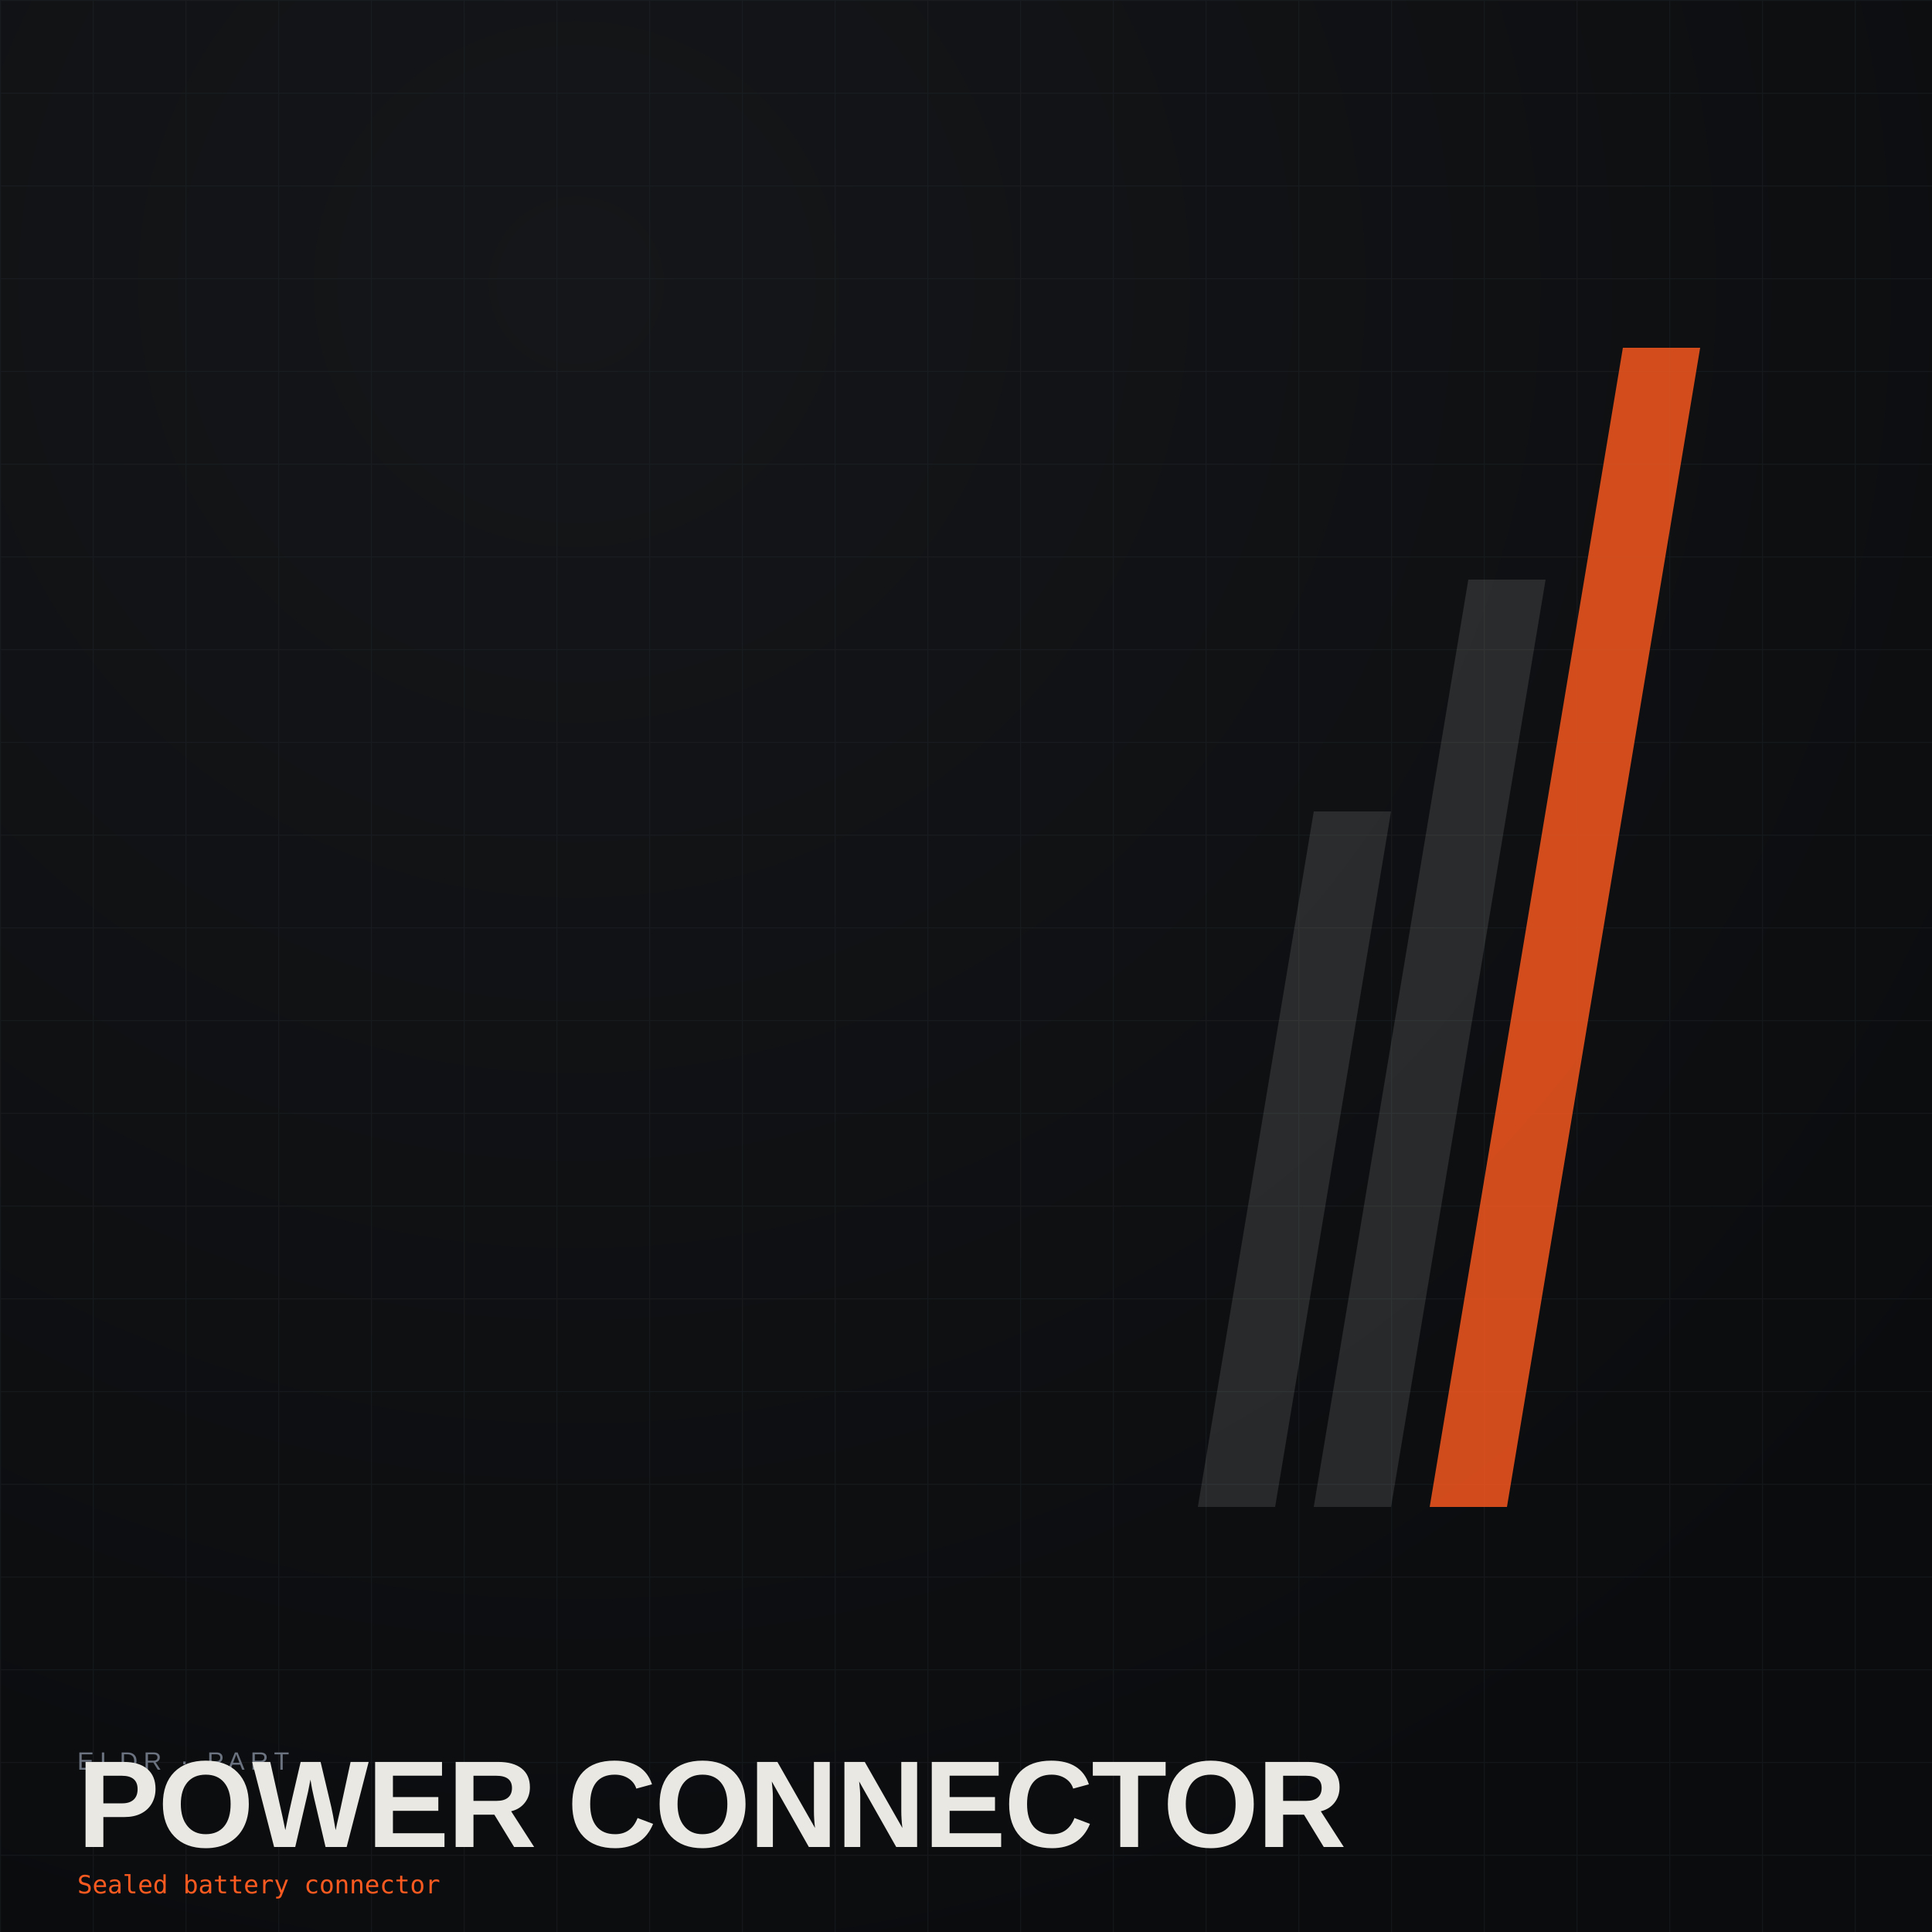
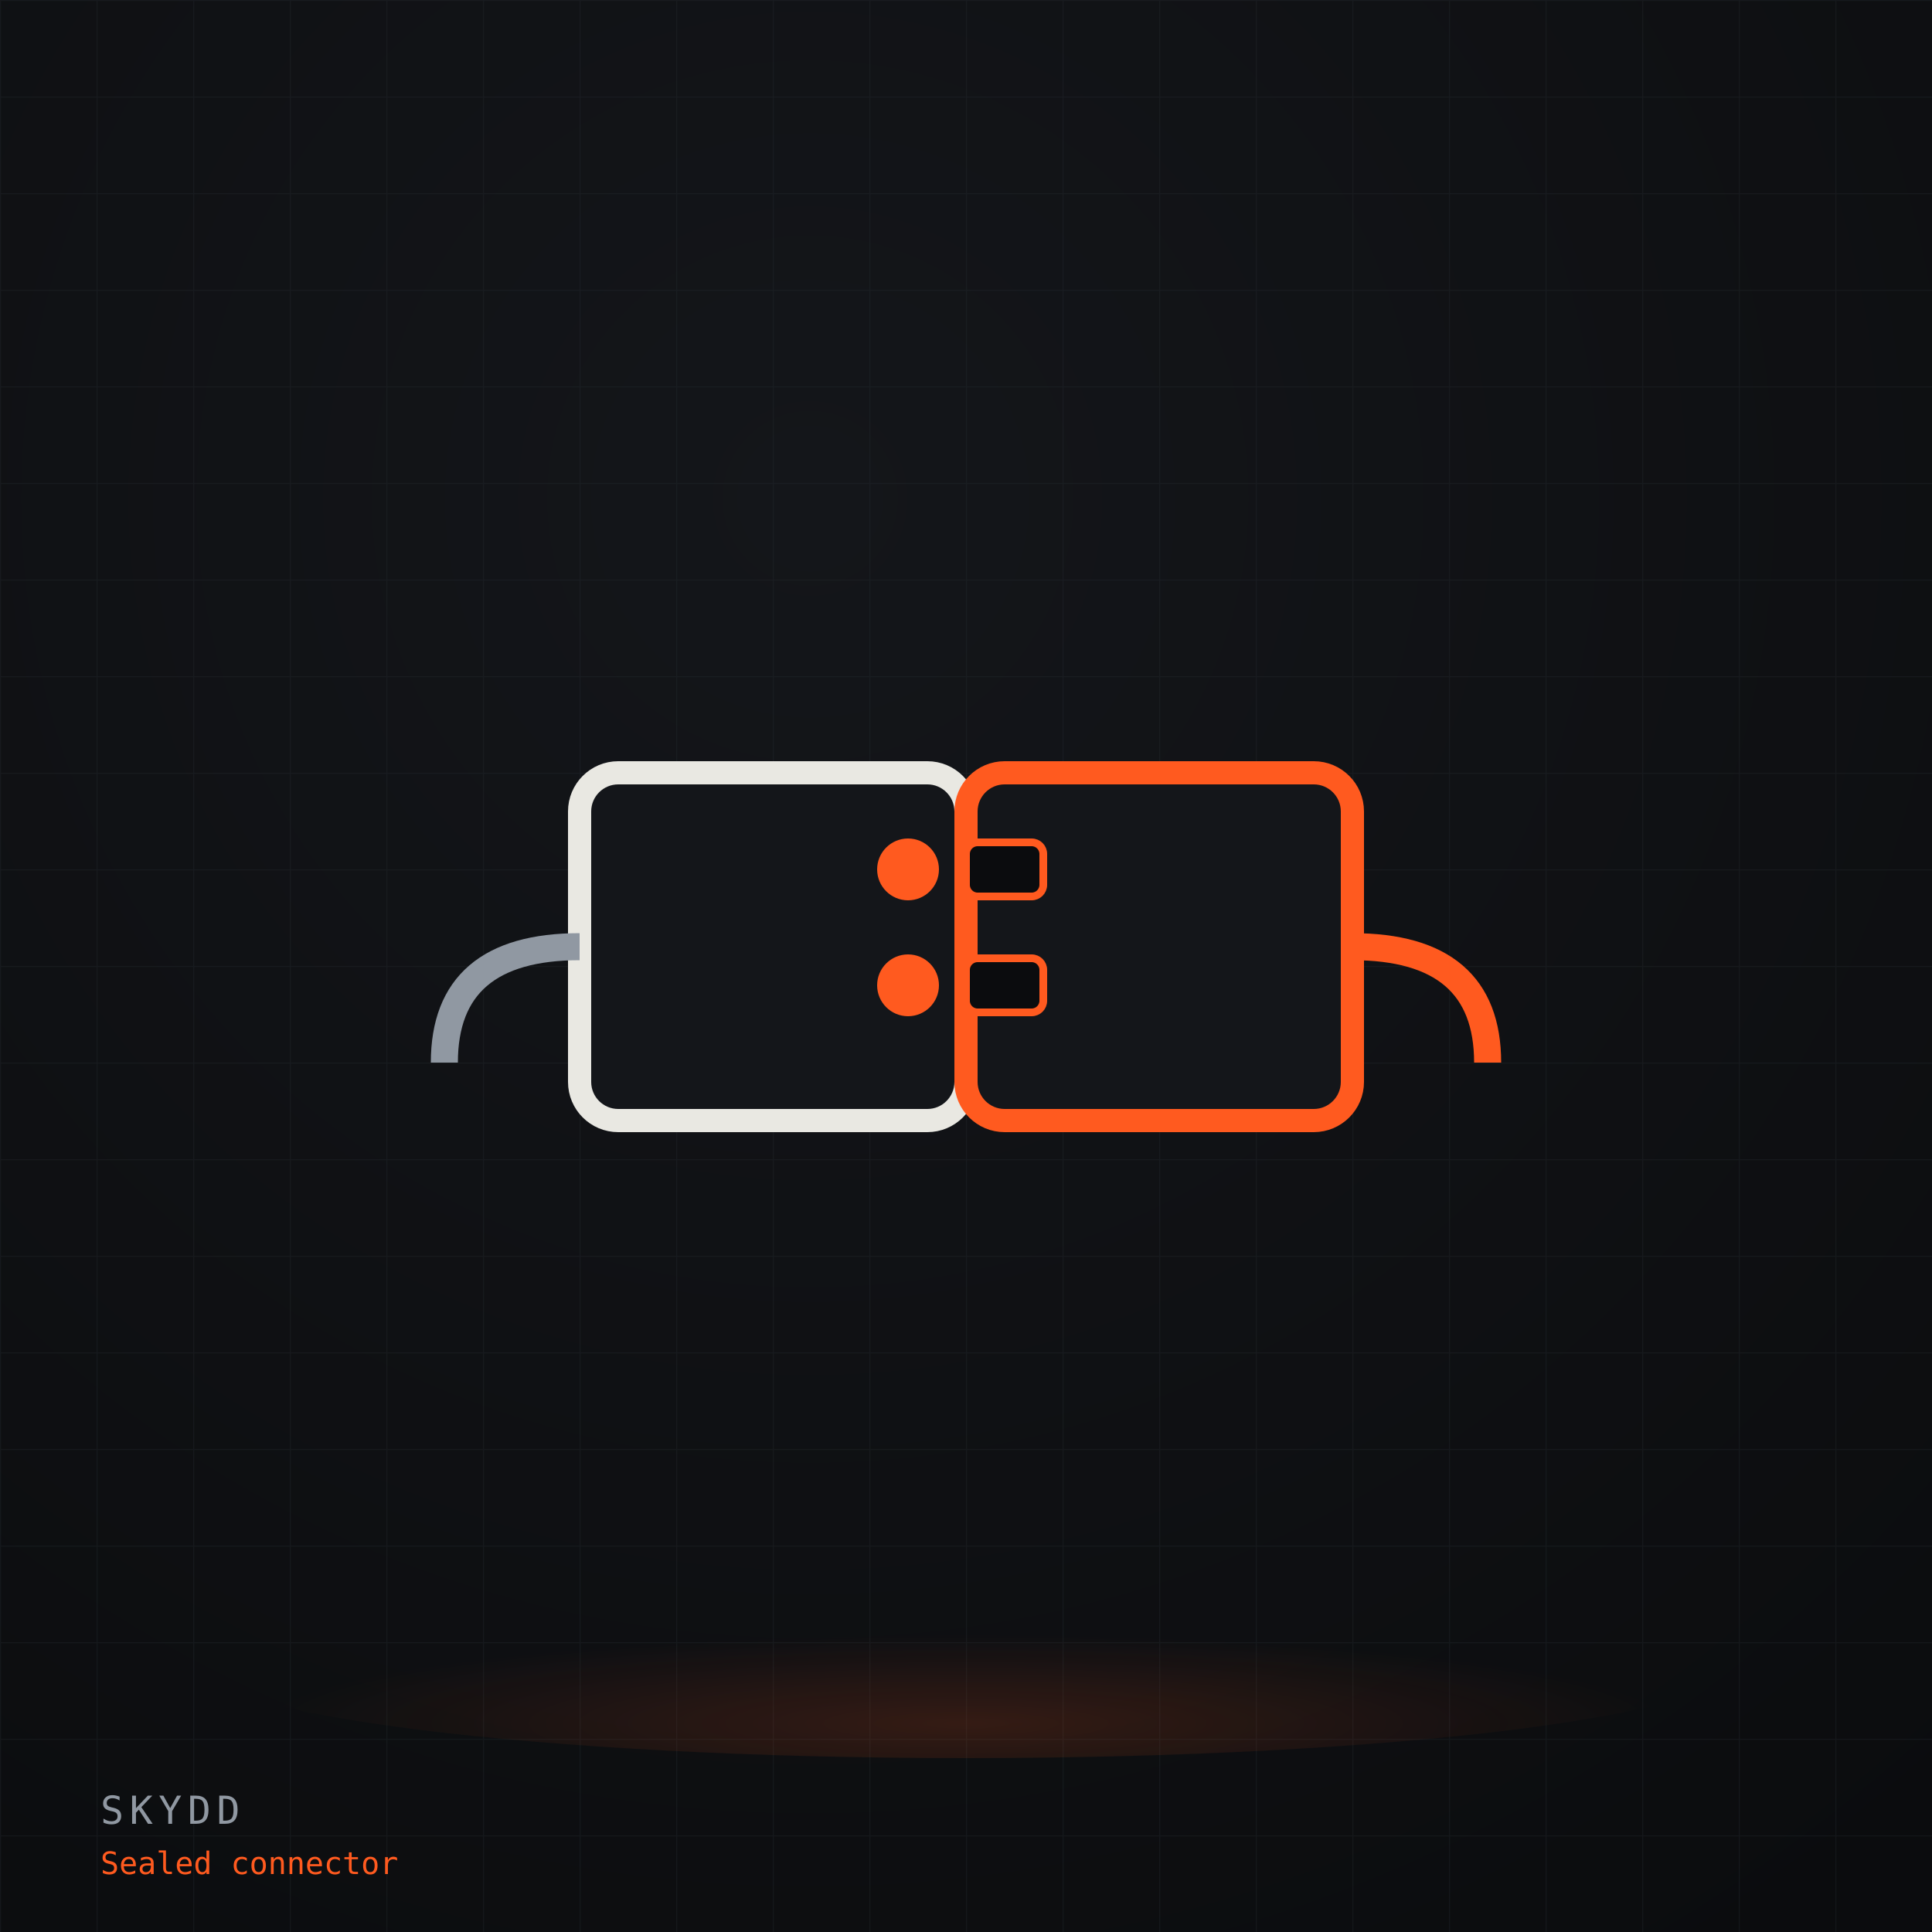
- <svg xmlns="http://www.w3.org/2000/svg" width="1000" height="1000" viewBox="0 0 1000 1000" role="img" aria-label="POWER CONNECTOR">
+ <svg xmlns="http://www.w3.org/2000/svg" width="1000" height="1000" viewBox="0 0 1000 1000" role="img">
  <defs>
-     <radialGradient id="g" cx="30%" cy="15%" r="90%">
-       <stop offset="0%" stop-color="#141619" />
+     <radialGradient id="bg" cx="42%" cy="26%" r="90%">
+       <stop offset="0%" stop-color="#14161A" />
      <stop offset="100%" stop-color="#0B0C0E" />
    </radialGradient>
-     <pattern id="grid" width="48" height="48" patternUnits="userSpaceOnUse">
-       <path d="M48 0H0V48" fill="none" stroke="#262A31" stroke-width="1" />
+     <pattern id="gr" width="50" height="50" patternUnits="userSpaceOnUse">
+       <path d="M50 0H0V50" fill="none" stroke="#262A31" stroke-width="1" />
    </pattern>
+     <radialGradient id="fg" cx="50%" cy="82%" r="46%">
+       <stop offset="0%" stop-color="#FF5A1F" stop-opacity="0.16" />
+       <stop offset="100%" stop-color="#FF5A1F" stop-opacity="0" />
+     </radialGradient>
  </defs>
-   <rect width="1000" height="1000" fill="url(#g)" />
-   <rect width="1000" height="1000" fill="url(#grid)" opacity="0.35" />
-   <g opacity="0.9">
-     <path d="M620 780 L660 780 L720 420 L680 420 Z" fill="#E9E8E2" opacity="0.14" />
-     <path d="M680 780 L720 780 L800 300 L760 300 Z" fill="#E9E8E2" opacity="0.14" />
-     <path d="M740 780 L780 780 L880 180 L840 180 Z" fill="#FF5A1F" opacity="0.9" />
-   </g>
-   <text x="40" y="916" font-family="Arial, sans-serif" font-size="13" letter-spacing="3" fill="#6B7280">ELDR · PART</text>
-   <text x="40" y="956" font-family="Arial Black, Arial, sans-serif" font-weight="900" font-size="64" fill="#E9E8E2" letter-spacing="-1">POWER CONNECTOR</text>
-   <text x="40" y="980" font-family="monospace" font-size="13" fill="#FF5A1F">Sealed battery connector</text>
+   <rect width="1000" height="1000" fill="url(#bg)" />
+   <rect width="1000" height="1000" fill="url(#gr)" opacity="0.35" />
+   <ellipse cx="500" cy="860" rx="400" ry="50" fill="url(#fg)" />
+   <rect x="300" y="400" width="200" height="180" rx="20" fill="#14161A" stroke="#E9E8E2" stroke-width="12" />
+   <rect x="500" y="400" width="200" height="180" rx="20" fill="#14161A" stroke="#FF5A1F" stroke-width="12" />
+   <circle cx="470" cy="450" r="16" fill="#FF5A1F" />
+   <rect x="500" y="436" width="40" height="28" rx="6" fill="#0B0C0E" stroke="#FF5A1F" stroke-width="4" />
+   <circle cx="470" cy="510" r="16" fill="#FF5A1F" />
+   <rect x="500" y="496" width="40" height="28" rx="6" fill="#0B0C0E" stroke="#FF5A1F" stroke-width="4" />
+   <path d="M300 490 q-70 0 -70 60" fill="none" stroke="#9098A2" stroke-width="14" />
+   <path d="M700 490 q70 0 70 60" fill="none" stroke="#FF5A1F" stroke-width="14" />
+   <text x="52" y="944" font-family="monospace" font-size="20" letter-spacing="3" fill="#9098A2">SKYDD</text>
+   <text x="52" y="970" font-family="monospace" font-size="16" fill="#FF5A1F">Sealed connector</text>
</svg>
